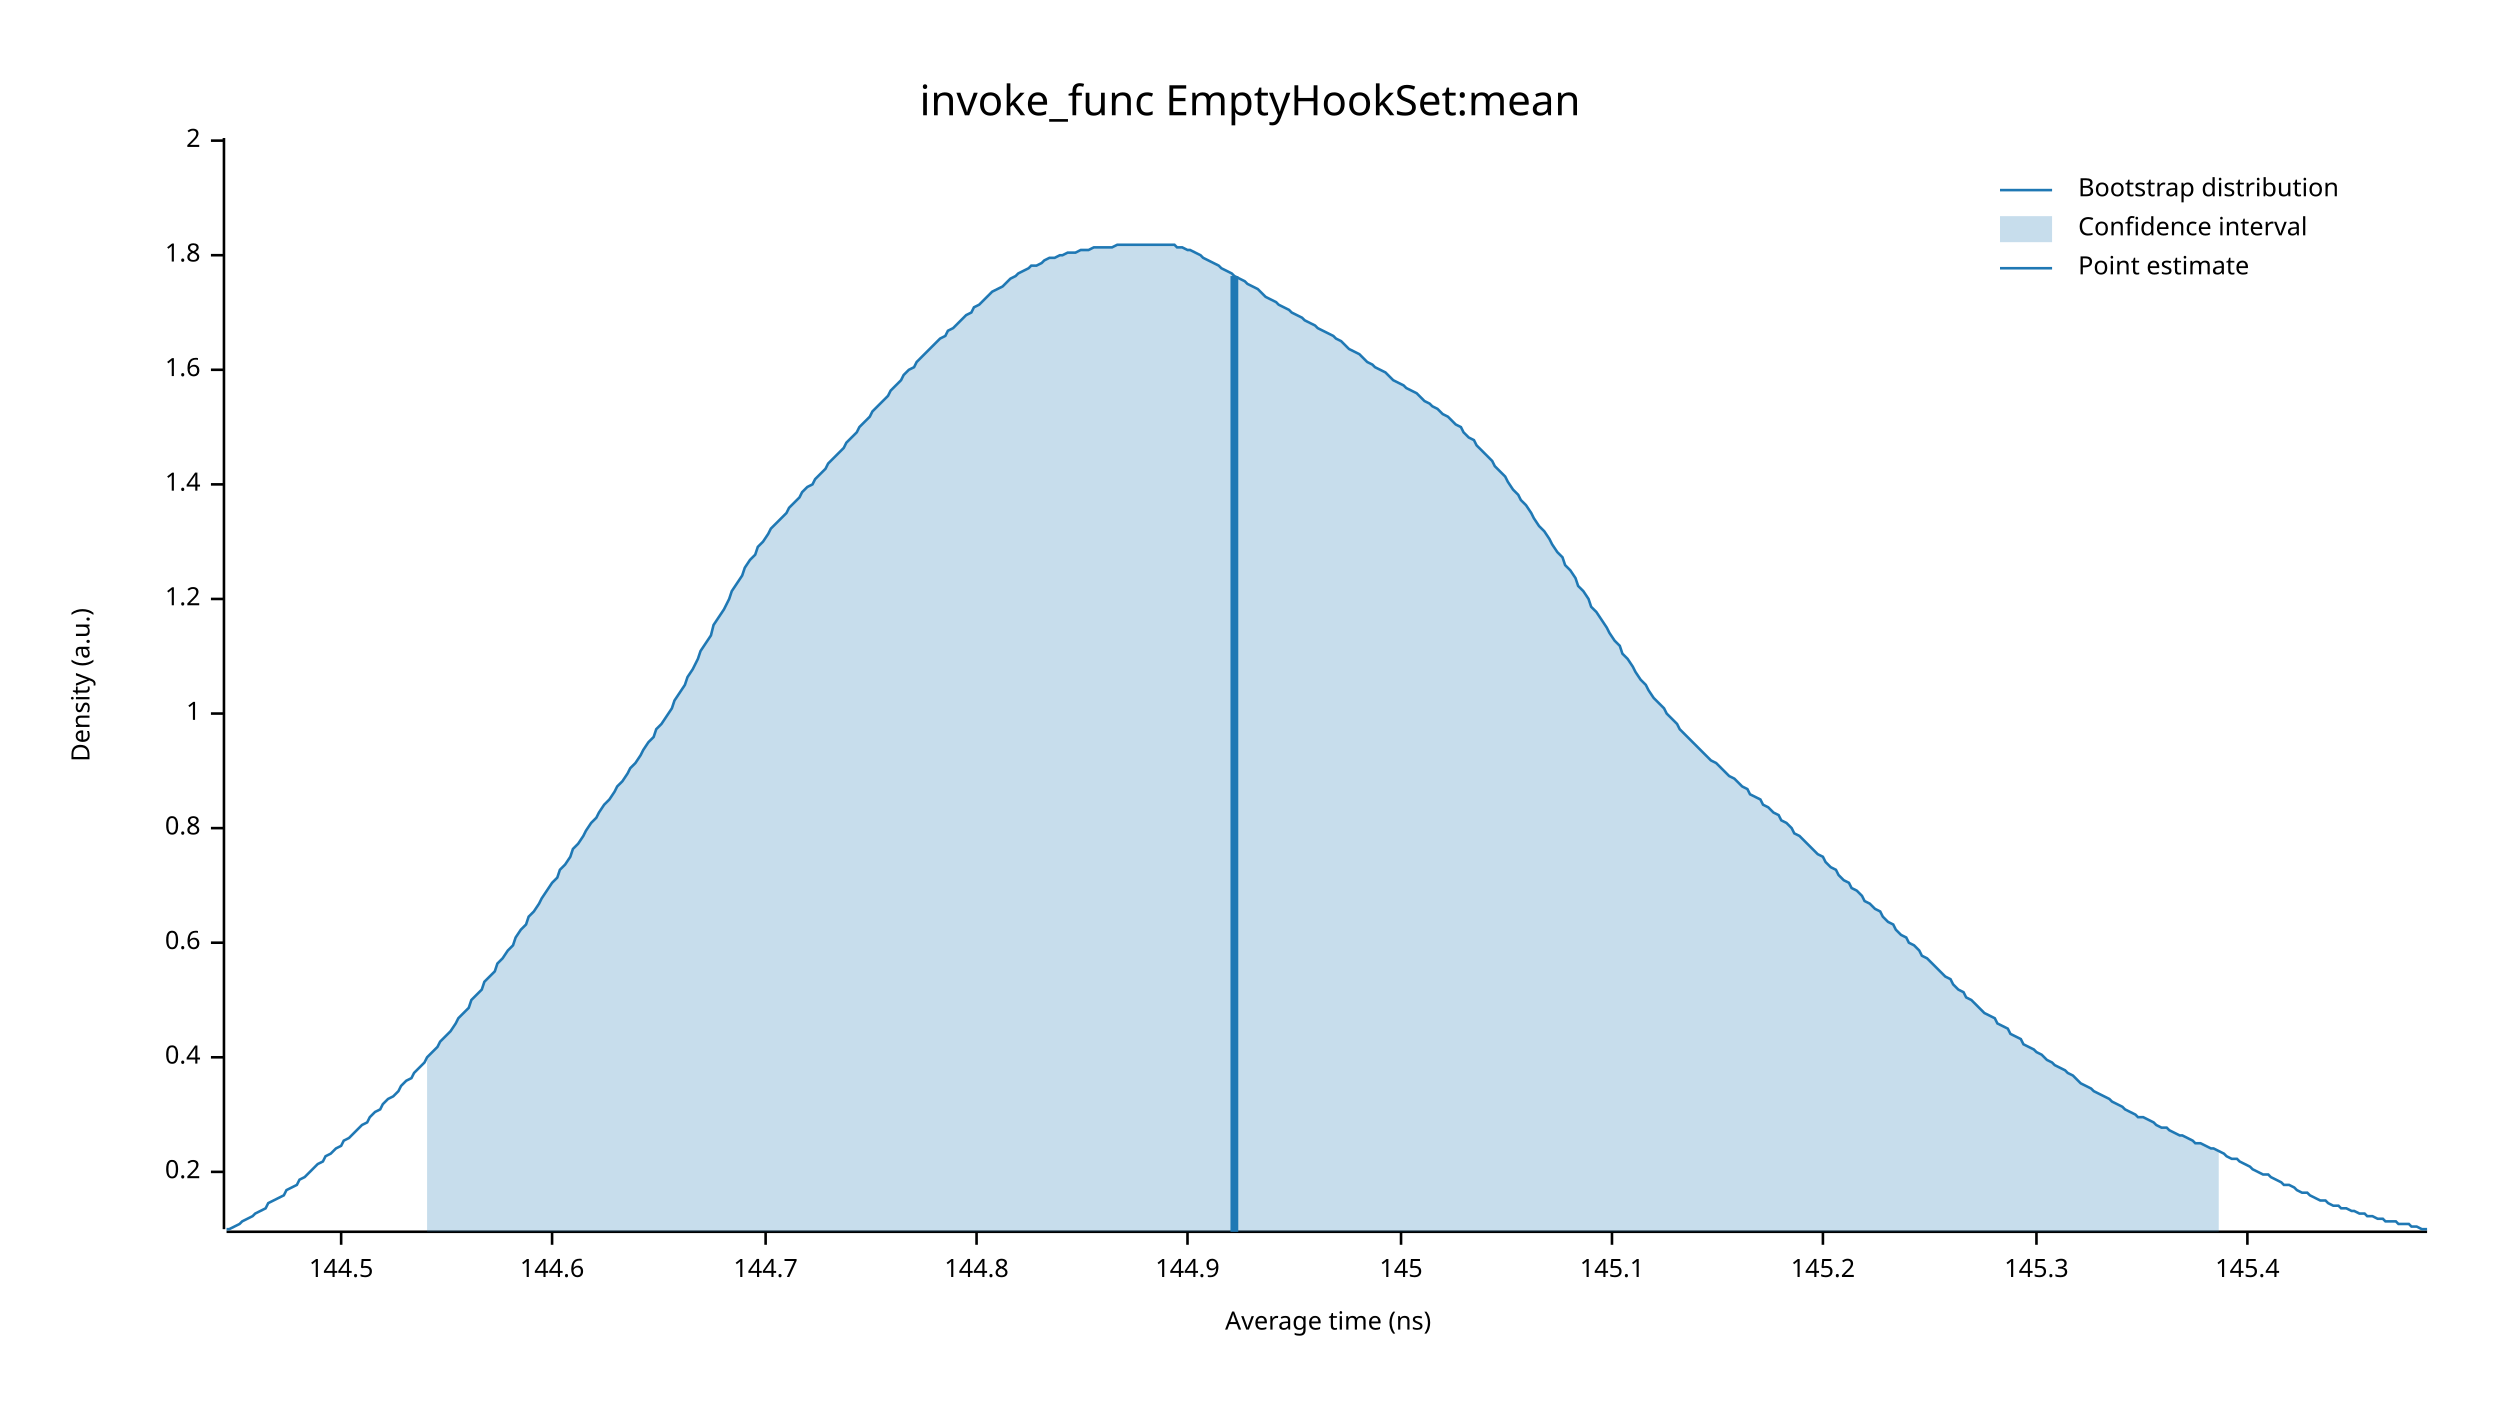
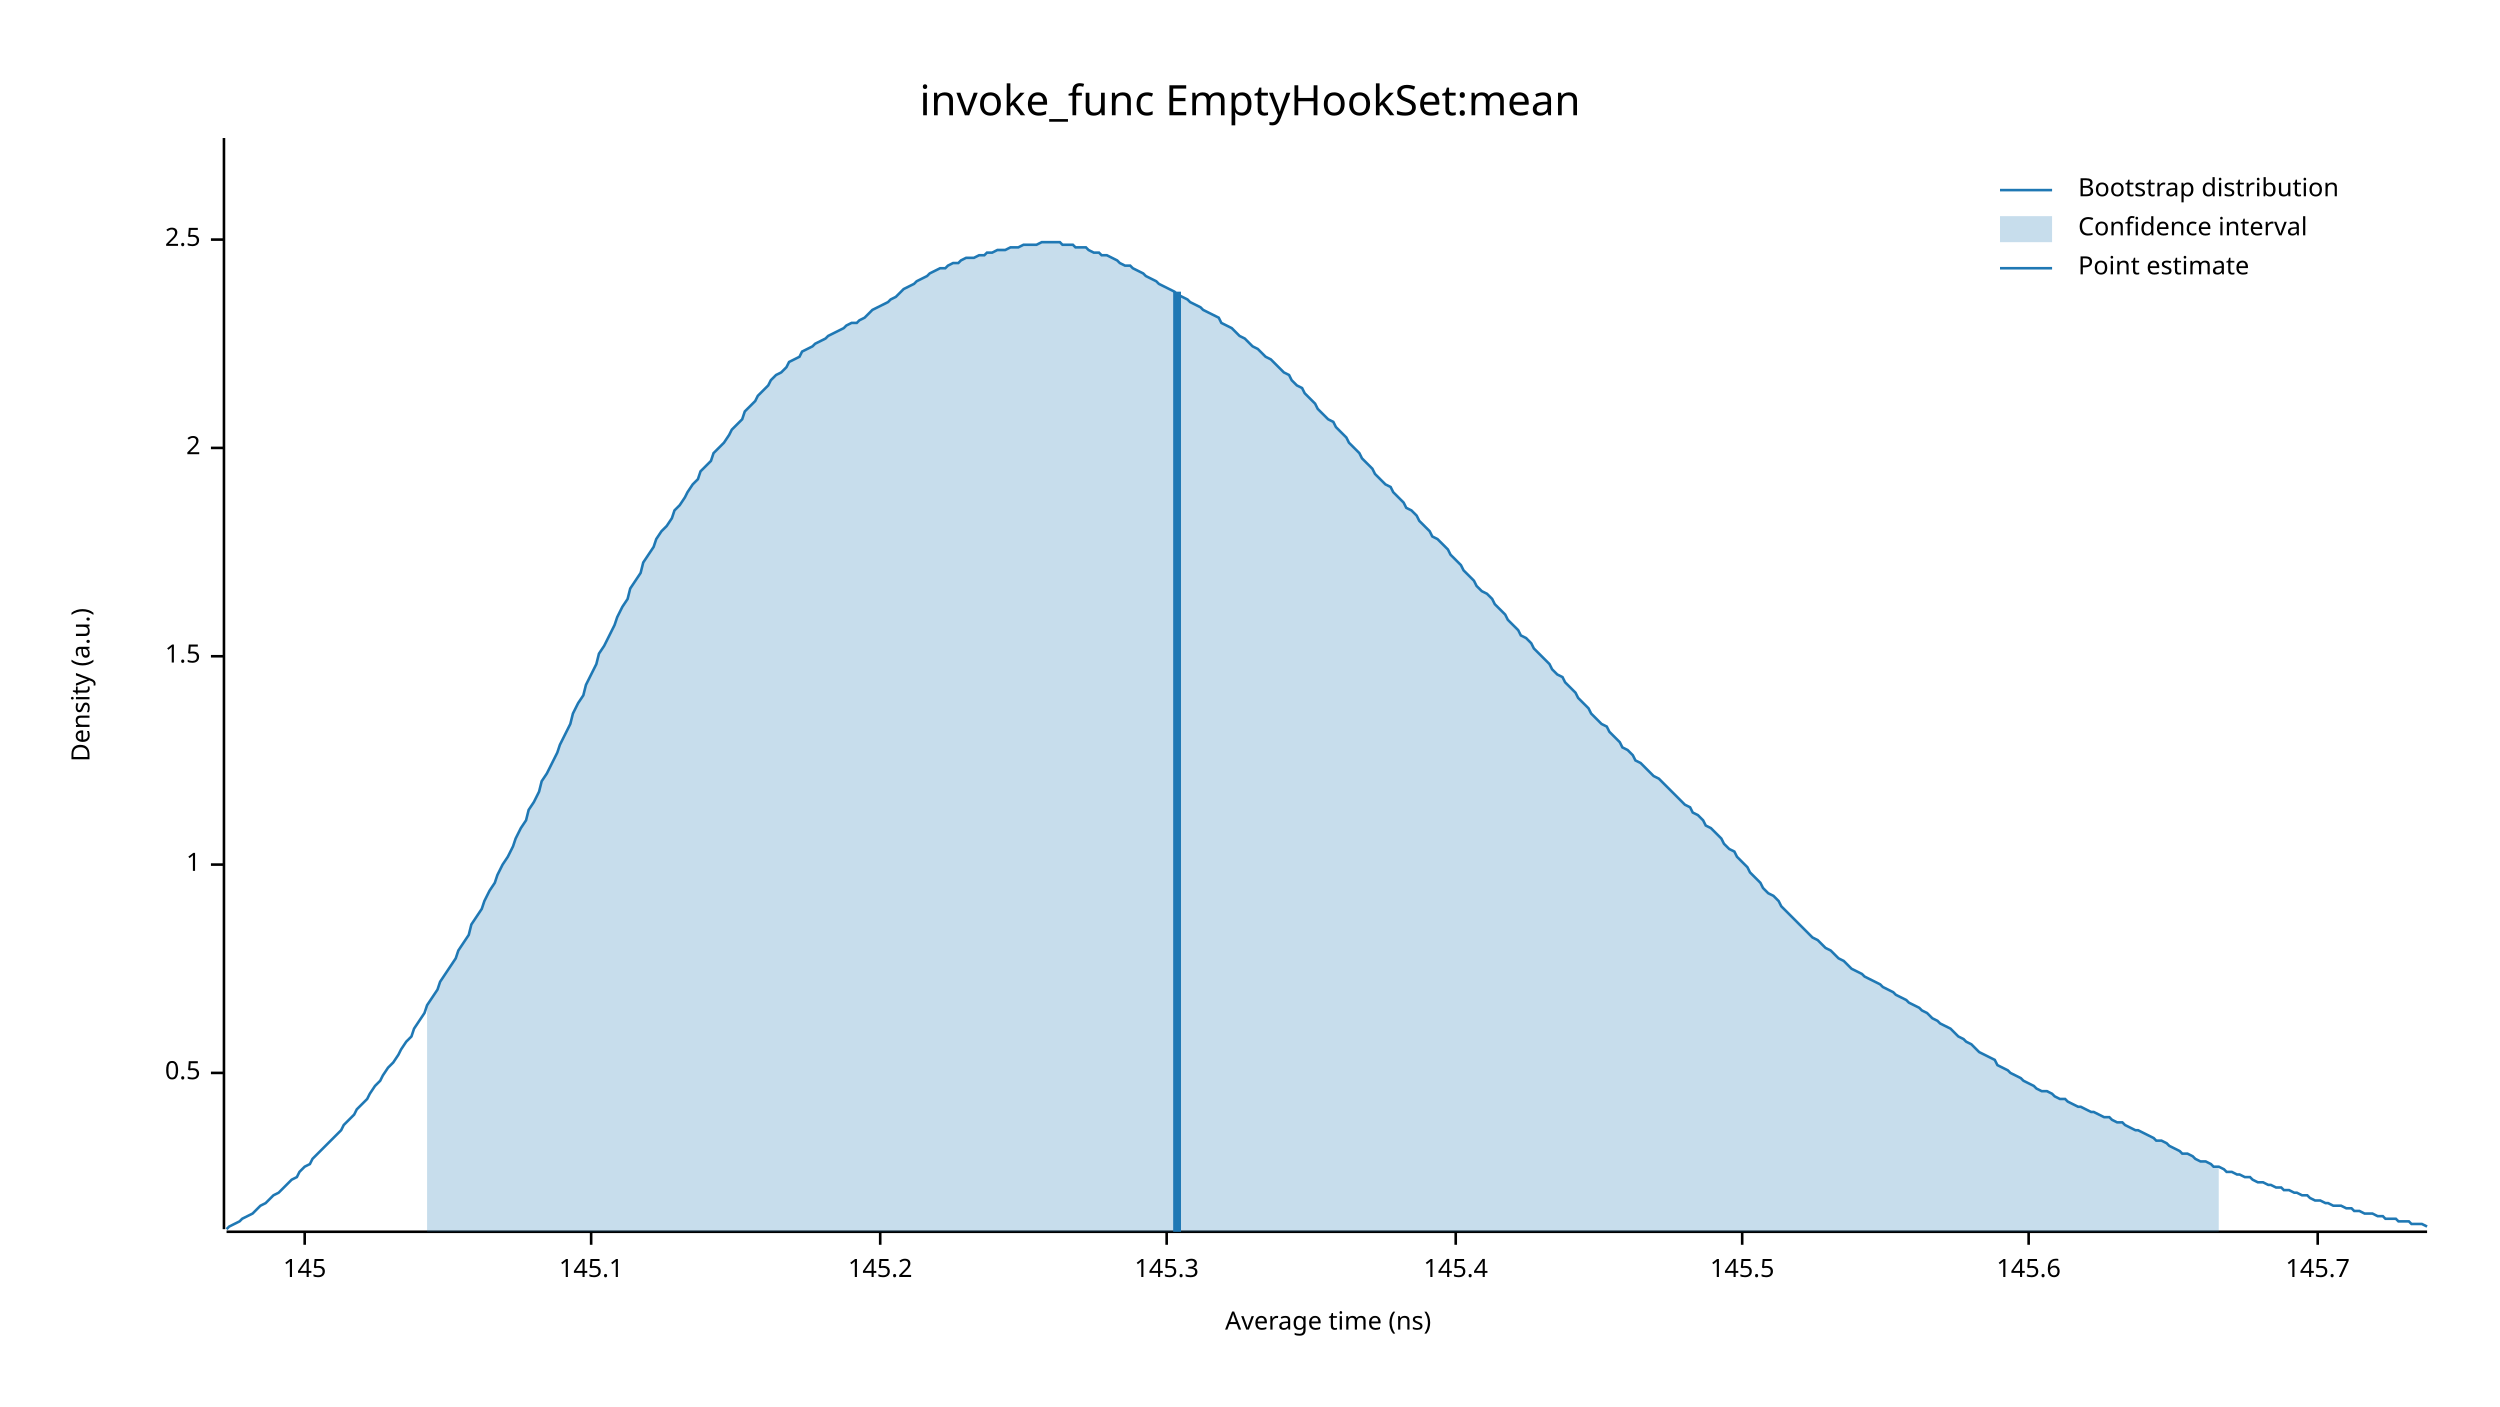
<svg xmlns="http://www.w3.org/2000/svg" width="960" height="540" viewBox="0 0 960 540">
  <text x="480" y="32" dy="0.76em" text-anchor="middle" font-family="sans-serif" font-size="16.129" opacity="1" fill="#000000">
invoke_func EmptyHookSet:mean
</text>
  <text x="27" y="263" dy="0.76em" text-anchor="middle" font-family="sans-serif" font-size="9.677" opacity="1" fill="#000000" transform="rotate(270, 27, 263)">
Density (a.u.)
</text>
  <text x="510" y="513" dy="-0.5ex" text-anchor="middle" font-family="sans-serif" font-size="9.677" opacity="1" fill="#000000">
Average time (ns)
</text>
  <polyline fill="none" opacity="1" stroke="#000000" stroke-width="1" points="86,53 86,472 " />
-   <text x="77" y="450" dy="0.5ex" text-anchor="end" font-family="sans-serif" font-size="9.677" opacity="1" fill="#000000">
- 0.2
+   <text x="77" y="412" dy="0.5ex" text-anchor="end" font-family="sans-serif" font-size="9.677" opacity="1" fill="#000000">
+ 0.5
</text>
-   <polyline fill="none" opacity="1" stroke="#000000" stroke-width="1" points="81,450 86,450 " />
-   <text x="77" y="406" dy="0.5ex" text-anchor="end" font-family="sans-serif" font-size="9.677" opacity="1" fill="#000000">
- 0.4
- </text>
-   <polyline fill="none" opacity="1" stroke="#000000" stroke-width="1" points="81,406 86,406 " />
-   <text x="77" y="362" dy="0.5ex" text-anchor="end" font-family="sans-serif" font-size="9.677" opacity="1" fill="#000000">
- 0.6
- </text>
-   <polyline fill="none" opacity="1" stroke="#000000" stroke-width="1" points="81,362 86,362 " />
-   <text x="77" y="318" dy="0.5ex" text-anchor="end" font-family="sans-serif" font-size="9.677" opacity="1" fill="#000000">
- 0.8
- </text>
-   <polyline fill="none" opacity="1" stroke="#000000" stroke-width="1" points="81,318 86,318 " />
-   <text x="77" y="274" dy="0.5ex" text-anchor="end" font-family="sans-serif" font-size="9.677" opacity="1" fill="#000000">
+   <polyline fill="none" opacity="1" stroke="#000000" stroke-width="1" points="81,412 86,412 " />
+   <text x="77" y="332" dy="0.5ex" text-anchor="end" font-family="sans-serif" font-size="9.677" opacity="1" fill="#000000">
1
</text>
-   <polyline fill="none" opacity="1" stroke="#000000" stroke-width="1" points="81,274 86,274 " />
-   <text x="77" y="230" dy="0.5ex" text-anchor="end" font-family="sans-serif" font-size="9.677" opacity="1" fill="#000000">
- 1.2
+   <polyline fill="none" opacity="1" stroke="#000000" stroke-width="1" points="81,332 86,332 " />
+   <text x="77" y="252" dy="0.5ex" text-anchor="end" font-family="sans-serif" font-size="9.677" opacity="1" fill="#000000">
+ 1.5
</text>
-   <polyline fill="none" opacity="1" stroke="#000000" stroke-width="1" points="81,230 86,230 " />
-   <text x="77" y="186" dy="0.5ex" text-anchor="end" font-family="sans-serif" font-size="9.677" opacity="1" fill="#000000">
- 1.4
- </text>
-   <polyline fill="none" opacity="1" stroke="#000000" stroke-width="1" points="81,186 86,186 " />
-   <text x="77" y="142" dy="0.5ex" text-anchor="end" font-family="sans-serif" font-size="9.677" opacity="1" fill="#000000">
- 1.6
- </text>
-   <polyline fill="none" opacity="1" stroke="#000000" stroke-width="1" points="81,142 86,142 " />
-   <text x="77" y="98" dy="0.5ex" text-anchor="end" font-family="sans-serif" font-size="9.677" opacity="1" fill="#000000">
- 1.8
- </text>
-   <polyline fill="none" opacity="1" stroke="#000000" stroke-width="1" points="81,98 86,98 " />
-   <text x="77" y="54" dy="0.5ex" text-anchor="end" font-family="sans-serif" font-size="9.677" opacity="1" fill="#000000">
+   <polyline fill="none" opacity="1" stroke="#000000" stroke-width="1" points="81,252 86,252 " />
+   <text x="77" y="172" dy="0.5ex" text-anchor="end" font-family="sans-serif" font-size="9.677" opacity="1" fill="#000000">
2
</text>
-   <polyline fill="none" opacity="1" stroke="#000000" stroke-width="1" points="81,54 86,54 " />
+   <polyline fill="none" opacity="1" stroke="#000000" stroke-width="1" points="81,172 86,172 " />
+   <text x="77" y="92" dy="0.5ex" text-anchor="end" font-family="sans-serif" font-size="9.677" opacity="1" fill="#000000">
+ 2.5
+ </text>
+   <polyline fill="none" opacity="1" stroke="#000000" stroke-width="1" points="81,92 86,92 " />
  <polyline fill="none" opacity="1" stroke="#000000" stroke-width="1" points="87,473 932,473 " />
-   <text x="131" y="483" dy="0.76em" text-anchor="middle" font-family="sans-serif" font-size="9.677" opacity="1" fill="#000000">
- 144.5
- </text>
-   <polyline fill="none" opacity="1" stroke="#000000" stroke-width="1" points="131,473 131,478 " />
-   <text x="212" y="483" dy="0.76em" text-anchor="middle" font-family="sans-serif" font-size="9.677" opacity="1" fill="#000000">
- 144.6
- </text>
-   <polyline fill="none" opacity="1" stroke="#000000" stroke-width="1" points="212,473 212,478 " />
-   <text x="294" y="483" dy="0.76em" text-anchor="middle" font-family="sans-serif" font-size="9.677" opacity="1" fill="#000000">
- 144.7
- </text>
-   <polyline fill="none" opacity="1" stroke="#000000" stroke-width="1" points="294,473 294,478 " />
-   <text x="375" y="483" dy="0.76em" text-anchor="middle" font-family="sans-serif" font-size="9.677" opacity="1" fill="#000000">
- 144.8
- </text>
-   <polyline fill="none" opacity="1" stroke="#000000" stroke-width="1" points="375,473 375,478 " />
-   <text x="456" y="483" dy="0.76em" text-anchor="middle" font-family="sans-serif" font-size="9.677" opacity="1" fill="#000000">
- 144.9
- </text>
-   <polyline fill="none" opacity="1" stroke="#000000" stroke-width="1" points="456,473 456,478 " />
-   <text x="538" y="483" dy="0.76em" text-anchor="middle" font-family="sans-serif" font-size="9.677" opacity="1" fill="#000000">
+   <text x="117" y="483" dy="0.76em" text-anchor="middle" font-family="sans-serif" font-size="9.677" opacity="1" fill="#000000">
145
</text>
-   <polyline fill="none" opacity="1" stroke="#000000" stroke-width="1" points="538,473 538,478 " />
-   <text x="619" y="483" dy="0.76em" text-anchor="middle" font-family="sans-serif" font-size="9.677" opacity="1" fill="#000000">
+   <polyline fill="none" opacity="1" stroke="#000000" stroke-width="1" points="117,473 117,478 " />
+   <text x="227" y="483" dy="0.76em" text-anchor="middle" font-family="sans-serif" font-size="9.677" opacity="1" fill="#000000">
145.1
</text>
-   <polyline fill="none" opacity="1" stroke="#000000" stroke-width="1" points="619,473 619,478 " />
-   <text x="700" y="483" dy="0.76em" text-anchor="middle" font-family="sans-serif" font-size="9.677" opacity="1" fill="#000000">
+   <polyline fill="none" opacity="1" stroke="#000000" stroke-width="1" points="227,473 227,478 " />
+   <text x="338" y="483" dy="0.76em" text-anchor="middle" font-family="sans-serif" font-size="9.677" opacity="1" fill="#000000">
145.2
</text>
-   <polyline fill="none" opacity="1" stroke="#000000" stroke-width="1" points="700,473 700,478 " />
-   <text x="782" y="483" dy="0.76em" text-anchor="middle" font-family="sans-serif" font-size="9.677" opacity="1" fill="#000000">
+   <polyline fill="none" opacity="1" stroke="#000000" stroke-width="1" points="338,473 338,478 " />
+   <text x="448" y="483" dy="0.76em" text-anchor="middle" font-family="sans-serif" font-size="9.677" opacity="1" fill="#000000">
145.3
</text>
-   <polyline fill="none" opacity="1" stroke="#000000" stroke-width="1" points="782,473 782,478 " />
-   <text x="863" y="483" dy="0.76em" text-anchor="middle" font-family="sans-serif" font-size="9.677" opacity="1" fill="#000000">
+   <polyline fill="none" opacity="1" stroke="#000000" stroke-width="1" points="448,473 448,478 " />
+   <text x="559" y="483" dy="0.76em" text-anchor="middle" font-family="sans-serif" font-size="9.677" opacity="1" fill="#000000">
145.4
</text>
-   <polyline fill="none" opacity="1" stroke="#000000" stroke-width="1" points="863,473 863,478 " />
-   <polyline fill="none" opacity="1" stroke="#1F78B4" stroke-width="1" points="87,472 88,472 90,471 92,470 93,469 95,468 97,467 98,466 100,465 102,464 103,462 105,461 107,460 109,459 110,457 112,456 114,455 115,453 117,452 119,450 120,449 122,447 124,446 125,444 127,443 129,441 131,440 132,438 134,437 136,435 137,434 139,432 141,431 142,429 144,427 146,426 147,424 149,422 151,421 153,419 154,417 156,415 158,414 159,412 161,410 163,408 164,406 166,404 168,402 169,400 171,398 173,396 175,393 176,391 178,389 180,387 181,384 183,382 185,380 186,377 188,375 190,373 191,370 193,368 195,365 197,363 198,360 200,357 202,355 203,352 205,350 207,347 208,345 210,342 212,339 214,337 215,334 217,332 219,329 220,326 222,324 224,321 225,319 227,316 229,314 230,312 232,309 234,307 236,304 237,302 239,300 241,297 242,295 244,293 246,290 247,288 249,285 251,283 252,280 254,278 256,275 258,272 259,269 261,266 263,263 264,260 266,257 268,253 269,250 271,247 273,244 274,240 276,237 278,234 280,230 281,227 283,224 285,221 286,218 288,215 290,213 291,210 293,208 295,205 296,203 298,201 300,199 302,197 303,195 305,193 307,191 308,189 310,187 312,186 313,184 315,182 317,180 318,178 320,176 322,174 324,172 325,170 327,168 329,166 330,164 332,162 334,160 335,158 337,156 339,154 341,152 342,150 344,148 346,146 347,144 349,142 351,141 352,139 354,137 356,135 357,134 359,132 361,130 363,129 364,127 366,126 368,124 369,123 371,121 373,120 374,118 376,117 378,115 379,114 381,112 383,111 385,110 386,109 388,107 390,106 391,105 393,104 395,103 396,102 398,102 400,101 401,100 403,99 405,99 407,98 408,98 410,97 412,97 413,97 415,96 417,96 418,96 420,95 422,95 423,95 425,95 427,95 429,94 430,94 432,94 434,94 435,94 437,94 439,94 440,94 442,94 444,94 445,94 447,94 449,94 451,94 452,95 454,95 456,96 457,96 459,97 461,98 462,99 464,100 466,101 468,102 469,103 471,104 473,105 474,106 476,107 478,108 479,109 481,110 483,111 484,112 486,114 488,115 490,116 491,117 493,118 495,119 496,120 498,121 500,122 501,123 503,124 505,125 506,126 508,127 510,128 512,129 513,130 515,131 517,133 518,134 520,135 522,136 523,137 525,139 527,140 528,141 530,142 532,143 534,145 535,146 537,147 539,148 540,149 542,150 544,151 545,152 547,154 549,155 550,156 552,157 554,159 556,160 557,161 559,163 561,164 562,166 564,168 566,169 567,171 569,173 571,175 573,177 574,179 576,181 578,183 579,185 581,188 583,190 584,192 586,194 588,197 589,199 591,202 593,204 595,207 596,209 598,212 600,214 601,217 603,219 605,222 606,225 608,227 610,230 611,233 613,235 615,238 617,241 618,243 620,246 622,248 623,251 625,253 627,256 628,258 630,261 632,263 633,265 635,268 637,270 639,272 640,274 642,276 644,278 645,280 647,282 649,284 650,285 652,287 654,289 655,290 657,292 659,293 661,295 662,296 664,298 666,299 667,300 669,302 671,303 672,305 674,306 676,307 677,309 679,310 681,312 683,313 684,315 686,316 688,318 689,320 691,321 693,323 694,324 696,326 698,328 700,329 701,331 703,333 705,334 706,336 708,338 710,339 711,341 713,342 715,344 716,346 718,347 720,349 722,350 723,352 725,354 727,355 728,357 730,359 732,360 733,362 735,363 737,365 738,367 740,368 742,370 744,372 745,373 747,375 749,376 750,378 752,380 754,381 755,383 757,384 759,386 760,387 762,389 764,390 766,391 767,393 769,394 771,395 772,397 774,398 776,399 777,401 779,402 781,403 782,404 784,405 786,407 788,408 789,409 791,410 793,411 794,412 796,413 798,415 799,416 801,417 803,418 804,419 806,420 808,421 810,422 811,423 813,424 815,425 816,426 818,427 820,428 821,429 823,429 825,430 827,431 828,432 830,433 832,433 833,434 835,435 837,436 838,436 840,437 842,438 843,439 845,439 847,440 849,441 850,441 852,442 854,443 855,444 857,445 859,445 860,446 862,447 864,448 865,449 867,450 869,451 871,451 872,452 874,453 876,454 877,455 879,455 881,456 882,457 884,458 886,458 887,459 889,460 891,461 893,461 894,462 896,463 898,463 899,464 901,464 903,465 904,465 906,466 908,466 909,467 911,467 913,468 915,468 916,469 918,469 920,469 921,470 923,470 925,470 926,471 928,471 930,472 932,472 " />
-   <polygon opacity="0.25" fill="#1F78B4" points="164,406 166,404 168,402 169,400 171,398 173,396 175,393 176,391 178,389 180,387 181,384 183,382 185,380 186,377 188,375 190,373 191,370 193,368 195,365 197,363 198,360 200,357 202,355 203,352 205,350 207,347 208,345 210,342 212,339 214,337 215,334 217,332 219,329 220,326 222,324 224,321 225,319 227,316 229,314 230,312 232,309 234,307 236,304 237,302 239,300 241,297 242,295 244,293 246,290 247,288 249,285 251,283 252,280 254,278 256,275 258,272 259,269 261,266 263,263 264,260 266,257 268,253 269,250 271,247 273,244 274,240 276,237 278,234 280,230 281,227 283,224 285,221 286,218 288,215 290,213 291,210 293,208 295,205 296,203 298,201 300,199 302,197 303,195 305,193 307,191 308,189 310,187 312,186 313,184 315,182 317,180 318,178 320,176 322,174 324,172 325,170 327,168 329,166 330,164 332,162 334,160 335,158 337,156 339,154 341,152 342,150 344,148 346,146 347,144 349,142 351,141 352,139 354,137 356,135 357,134 359,132 361,130 363,129 364,127 366,126 368,124 369,123 371,121 373,120 374,118 376,117 378,115 379,114 381,112 383,111 385,110 386,109 388,107 390,106 391,105 393,104 395,103 396,102 398,102 400,101 401,100 403,99 405,99 407,98 408,98 410,97 412,97 413,97 415,96 417,96 418,96 420,95 422,95 423,95 425,95 427,95 429,94 430,94 432,94 434,94 435,94 437,94 439,94 440,94 442,94 444,94 445,94 447,94 449,94 451,94 452,95 454,95 456,96 457,96 459,97 461,98 462,99 464,100 466,101 468,102 469,103 471,104 473,105 474,106 476,107 478,108 479,109 481,110 483,111 484,112 486,114 488,115 490,116 491,117 493,118 495,119 496,120 498,121 500,122 501,123 503,124 505,125 506,126 508,127 510,128 512,129 513,130 515,131 517,133 518,134 520,135 522,136 523,137 525,139 527,140 528,141 530,142 532,143 534,145 535,146 537,147 539,148 540,149 542,150 544,151 545,152 547,154 549,155 550,156 552,157 554,159 556,160 557,161 559,163 561,164 562,166 564,168 566,169 567,171 569,173 571,175 573,177 574,179 576,181 578,183 579,185 581,188 583,190 584,192 586,194 588,197 589,199 591,202 593,204 595,207 596,209 598,212 600,214 601,217 603,219 605,222 606,225 608,227 610,230 611,233 613,235 615,238 617,241 618,243 620,246 622,248 623,251 625,253 627,256 628,258 630,261 632,263 633,265 635,268 637,270 639,272 640,274 642,276 644,278 645,280 647,282 649,284 650,285 652,287 654,289 655,290 657,292 659,293 661,295 662,296 664,298 666,299 667,300 669,302 671,303 672,305 674,306 676,307 677,309 679,310 681,312 683,313 684,315 686,316 688,318 689,320 691,321 693,323 694,324 696,326 698,328 700,329 701,331 703,333 705,334 706,336 708,338 710,339 711,341 713,342 715,344 716,346 718,347 720,349 722,350 723,352 725,354 727,355 728,357 730,359 732,360 733,362 735,363 737,365 738,367 740,368 742,370 744,372 745,373 747,375 749,376 750,378 752,380 754,381 755,383 757,384 759,386 760,387 762,389 764,390 766,391 767,393 769,394 771,395 772,397 774,398 776,399 777,401 779,402 781,403 782,404 784,405 786,407 788,408 789,409 791,410 793,411 794,412 796,413 798,415 799,416 801,417 803,418 804,419 806,420 808,421 810,422 811,423 813,424 815,425 816,426 818,427 820,428 821,429 823,429 825,430 827,431 828,432 830,433 832,433 833,434 835,435 837,436 838,436 840,437 842,438 843,439 845,439 847,440 849,441 850,441 852,442 852,473 164,473 " />
-   <polyline fill="none" opacity="1" stroke="#1F78B4" stroke-width="3" points="474,473 474,106 " />
+   <polyline fill="none" opacity="1" stroke="#000000" stroke-width="1" points="559,473 559,478 " />
+   <text x="669" y="483" dy="0.76em" text-anchor="middle" font-family="sans-serif" font-size="9.677" opacity="1" fill="#000000">
+ 145.5
+ </text>
+   <polyline fill="none" opacity="1" stroke="#000000" stroke-width="1" points="669,473 669,478 " />
+   <text x="779" y="483" dy="0.76em" text-anchor="middle" font-family="sans-serif" font-size="9.677" opacity="1" fill="#000000">
+ 145.6
+ </text>
+   <polyline fill="none" opacity="1" stroke="#000000" stroke-width="1" points="779,473 779,478 " />
+   <text x="890" y="483" dy="0.76em" text-anchor="middle" font-family="sans-serif" font-size="9.677" opacity="1" fill="#000000">
+ 145.7
+ </text>
+   <polyline fill="none" opacity="1" stroke="#000000" stroke-width="1" points="890,473 890,478 " />
+   <polyline fill="none" opacity="1" stroke="#1F78B4" stroke-width="1" points="87,472 88,471 90,470 92,469 93,468 95,467 97,466 98,465 100,463 102,462 103,461 105,459 107,458 109,456 110,455 112,453 114,452 115,450 117,448 119,447 120,445 122,443 124,441 125,440 127,438 129,436 131,434 132,432 134,430 136,428 137,426 139,424 141,422 142,420 144,417 146,415 147,413 149,410 151,408 153,405 154,403 156,400 158,398 159,395 161,392 163,389 164,386 166,383 168,380 169,377 171,374 173,371 175,368 176,365 178,362 180,359 181,355 183,352 185,349 186,346 188,342 190,339 191,336 193,332 195,329 197,325 198,322 200,318 202,315 203,311 205,308 207,304 208,300 210,297 212,293 214,289 215,286 217,282 219,278 220,274 222,270 224,267 225,263 227,259 229,255 230,251 232,248 234,244 236,240 237,237 239,233 241,230 242,226 244,223 246,220 247,216 249,213 251,210 252,207 254,204 256,202 258,199 259,196 261,194 263,191 264,189 266,186 268,184 269,181 271,179 273,177 274,174 276,172 278,170 280,167 281,165 283,163 285,161 286,158 288,156 290,154 291,152 293,150 295,148 296,146 298,144 300,143 302,141 303,139 305,138 307,137 308,135 310,134 312,133 313,132 315,131 317,130 318,129 320,128 322,127 324,126 325,125 327,124 329,124 330,123 332,122 334,120 335,119 337,118 339,117 341,116 342,115 344,114 346,112 347,111 349,110 351,109 352,108 354,107 356,106 357,105 359,104 361,103 363,103 364,102 366,101 368,101 369,100 371,99 373,99 374,99 376,98 378,98 379,97 381,97 383,96 385,96 386,96 388,95 390,95 391,95 393,94 395,94 396,94 398,94 400,93 401,93 403,93 405,93 407,93 408,94 410,94 412,94 413,95 415,95 417,95 418,96 420,97 422,97 423,98 425,98 427,99 429,100 430,101 432,102 434,102 435,103 437,104 439,105 440,106 442,107 444,108 445,109 447,110 449,111 451,112 452,113 454,114 456,115 457,116 459,117 461,118 462,119 464,120 466,121 468,122 469,124 471,125 473,126 474,127 476,129 478,130 479,131 481,133 483,134 484,135 486,137 488,138 490,140 491,141 493,143 495,144 496,146 498,148 500,149 501,151 503,153 505,155 506,157 508,159 510,161 512,162 513,164 515,166 517,168 518,170 520,172 522,174 523,176 525,178 527,180 528,182 530,184 532,186 534,187 535,189 537,191 539,193 540,195 542,196 544,198 545,200 547,202 549,204 550,206 552,207 554,209 556,211 557,213 559,215 561,217 562,219 564,221 566,223 567,225 569,227 571,228 573,230 574,232 576,234 578,236 579,238 581,240 583,242 584,244 586,245 588,247 589,249 591,251 593,253 595,255 596,257 598,259 600,260 601,262 603,264 605,266 606,268 608,270 610,272 611,274 613,276 615,278 617,279 618,281 620,283 622,285 623,287 625,288 627,290 628,292 630,293 632,295 633,296 635,298 637,299 639,301 640,302 642,304 644,306 645,307 647,309 649,310 650,312 652,313 654,315 655,317 657,318 659,320 661,322 662,324 664,326 666,327 667,329 669,331 671,333 672,335 674,337 676,339 677,341 679,343 681,344 683,346 684,348 686,350 688,352 689,353 691,355 693,357 694,358 696,360 698,361 700,363 701,364 703,365 705,367 706,368 708,369 710,371 711,372 713,373 715,374 716,375 718,376 720,377 722,378 723,379 725,380 727,381 728,382 730,383 732,384 733,385 735,386 737,387 738,388 740,389 742,391 744,392 745,393 747,394 749,395 750,396 752,398 754,399 755,400 757,401 759,403 760,404 762,405 764,406 766,407 767,409 769,410 771,411 772,412 774,413 776,414 777,415 779,416 781,417 782,418 784,419 786,419 788,420 789,421 791,422 793,422 794,423 796,424 798,425 799,425 801,426 803,427 804,427 806,428 808,429 810,429 811,430 813,431 815,431 816,432 818,433 820,434 821,434 823,435 825,436 827,437 828,438 830,438 832,439 833,440 835,441 837,442 838,443 840,443 842,444 843,445 845,446 847,446 849,447 850,448 852,448 854,449 855,450 857,450 859,451 860,451 862,452 864,452 865,453 867,454 869,454 871,455 872,455 874,456 876,456 877,457 879,457 881,458 882,458 884,459 886,459 887,460 889,461 891,461 893,462 894,462 896,463 898,463 899,463 901,464 903,464 904,465 906,465 908,466 909,466 911,466 913,467 915,467 916,468 918,468 920,468 921,469 923,469 925,469 926,470 928,470 930,470 932,471 " />
+   <polygon opacity="0.25" fill="#1F78B4" points="164,386 166,383 168,380 169,377 171,374 173,371 175,368 176,365 178,362 180,359 181,355 183,352 185,349 186,346 188,342 190,339 191,336 193,332 195,329 197,325 198,322 200,318 202,315 203,311 205,308 207,304 208,300 210,297 212,293 214,289 215,286 217,282 219,278 220,274 222,270 224,267 225,263 227,259 229,255 230,251 232,248 234,244 236,240 237,237 239,233 241,230 242,226 244,223 246,220 247,216 249,213 251,210 252,207 254,204 256,202 258,199 259,196 261,194 263,191 264,189 266,186 268,184 269,181 271,179 273,177 274,174 276,172 278,170 280,167 281,165 283,163 285,161 286,158 288,156 290,154 291,152 293,150 295,148 296,146 298,144 300,143 302,141 303,139 305,138 307,137 308,135 310,134 312,133 313,132 315,131 317,130 318,129 320,128 322,127 324,126 325,125 327,124 329,124 330,123 332,122 334,120 335,119 337,118 339,117 341,116 342,115 344,114 346,112 347,111 349,110 351,109 352,108 354,107 356,106 357,105 359,104 361,103 363,103 364,102 366,101 368,101 369,100 371,99 373,99 374,99 376,98 378,98 379,97 381,97 383,96 385,96 386,96 388,95 390,95 391,95 393,94 395,94 396,94 398,94 400,93 401,93 403,93 405,93 407,93 408,94 410,94 412,94 413,95 415,95 417,95 418,96 420,97 422,97 423,98 425,98 427,99 429,100 430,101 432,102 434,102 435,103 437,104 439,105 440,106 442,107 444,108 445,109 447,110 449,111 451,112 452,113 454,114 456,115 457,116 459,117 461,118 462,119 464,120 466,121 468,122 469,124 471,125 473,126 474,127 476,129 478,130 479,131 481,133 483,134 484,135 486,137 488,138 490,140 491,141 493,143 495,144 496,146 498,148 500,149 501,151 503,153 505,155 506,157 508,159 510,161 512,162 513,164 515,166 517,168 518,170 520,172 522,174 523,176 525,178 527,180 528,182 530,184 532,186 534,187 535,189 537,191 539,193 540,195 542,196 544,198 545,200 547,202 549,204 550,206 552,207 554,209 556,211 557,213 559,215 561,217 562,219 564,221 566,223 567,225 569,227 571,228 573,230 574,232 576,234 578,236 579,238 581,240 583,242 584,244 586,245 588,247 589,249 591,251 593,253 595,255 596,257 598,259 600,260 601,262 603,264 605,266 606,268 608,270 610,272 611,274 613,276 615,278 617,279 618,281 620,283 622,285 623,287 625,288 627,290 628,292 630,293 632,295 633,296 635,298 637,299 639,301 640,302 642,304 644,306 645,307 647,309 649,310 650,312 652,313 654,315 655,317 657,318 659,320 661,322 662,324 664,326 666,327 667,329 669,331 671,333 672,335 674,337 676,339 677,341 679,343 681,344 683,346 684,348 686,350 688,352 689,353 691,355 693,357 694,358 696,360 698,361 700,363 701,364 703,365 705,367 706,368 708,369 710,371 711,372 713,373 715,374 716,375 718,376 720,377 722,378 723,379 725,380 727,381 728,382 730,383 732,384 733,385 735,386 737,387 738,388 740,389 742,391 744,392 745,393 747,394 749,395 750,396 752,398 754,399 755,400 757,401 759,403 760,404 762,405 764,406 766,407 767,409 769,410 771,411 772,412 774,413 776,414 777,415 779,416 781,417 782,418 784,419 786,419 788,420 789,421 791,422 793,422 794,423 796,424 798,425 799,425 801,426 803,427 804,427 806,428 808,429 810,429 811,430 813,431 815,431 816,432 818,433 820,434 821,434 823,435 825,436 827,437 828,438 830,438 832,439 833,440 835,441 837,442 838,443 840,443 842,444 843,445 845,446 847,446 849,447 850,448 852,448 852,473 164,473 " />
+   <polyline fill="none" opacity="1" stroke="#1F78B4" stroke-width="3" points="452,473 452,112 " />
  <text x="798" y="68" dy="0.76em" text-anchor="start" font-family="sans-serif" font-size="9.677" opacity="1" fill="#000000">
Bootstrap distribution
</text>
  <text x="798" y="83" dy="0.76em" text-anchor="start" font-family="sans-serif" font-size="9.677" opacity="1" fill="#000000">
Confidence interval
</text>
  <text x="798" y="98" dy="0.76em" text-anchor="start" font-family="sans-serif" font-size="9.677" opacity="1" fill="#000000">
Point estimate
</text>
  <polyline fill="none" opacity="1" stroke="#1F78B4" stroke-width="1" points="768,73 788,73 " />
  <rect x="768" y="83" width="20" height="10" opacity="0.25" fill="#1F78B4" stroke="none" />
  <polyline fill="none" opacity="1" stroke="#1F78B4" stroke-width="1" points="768,103 788,103 " />
</svg>
